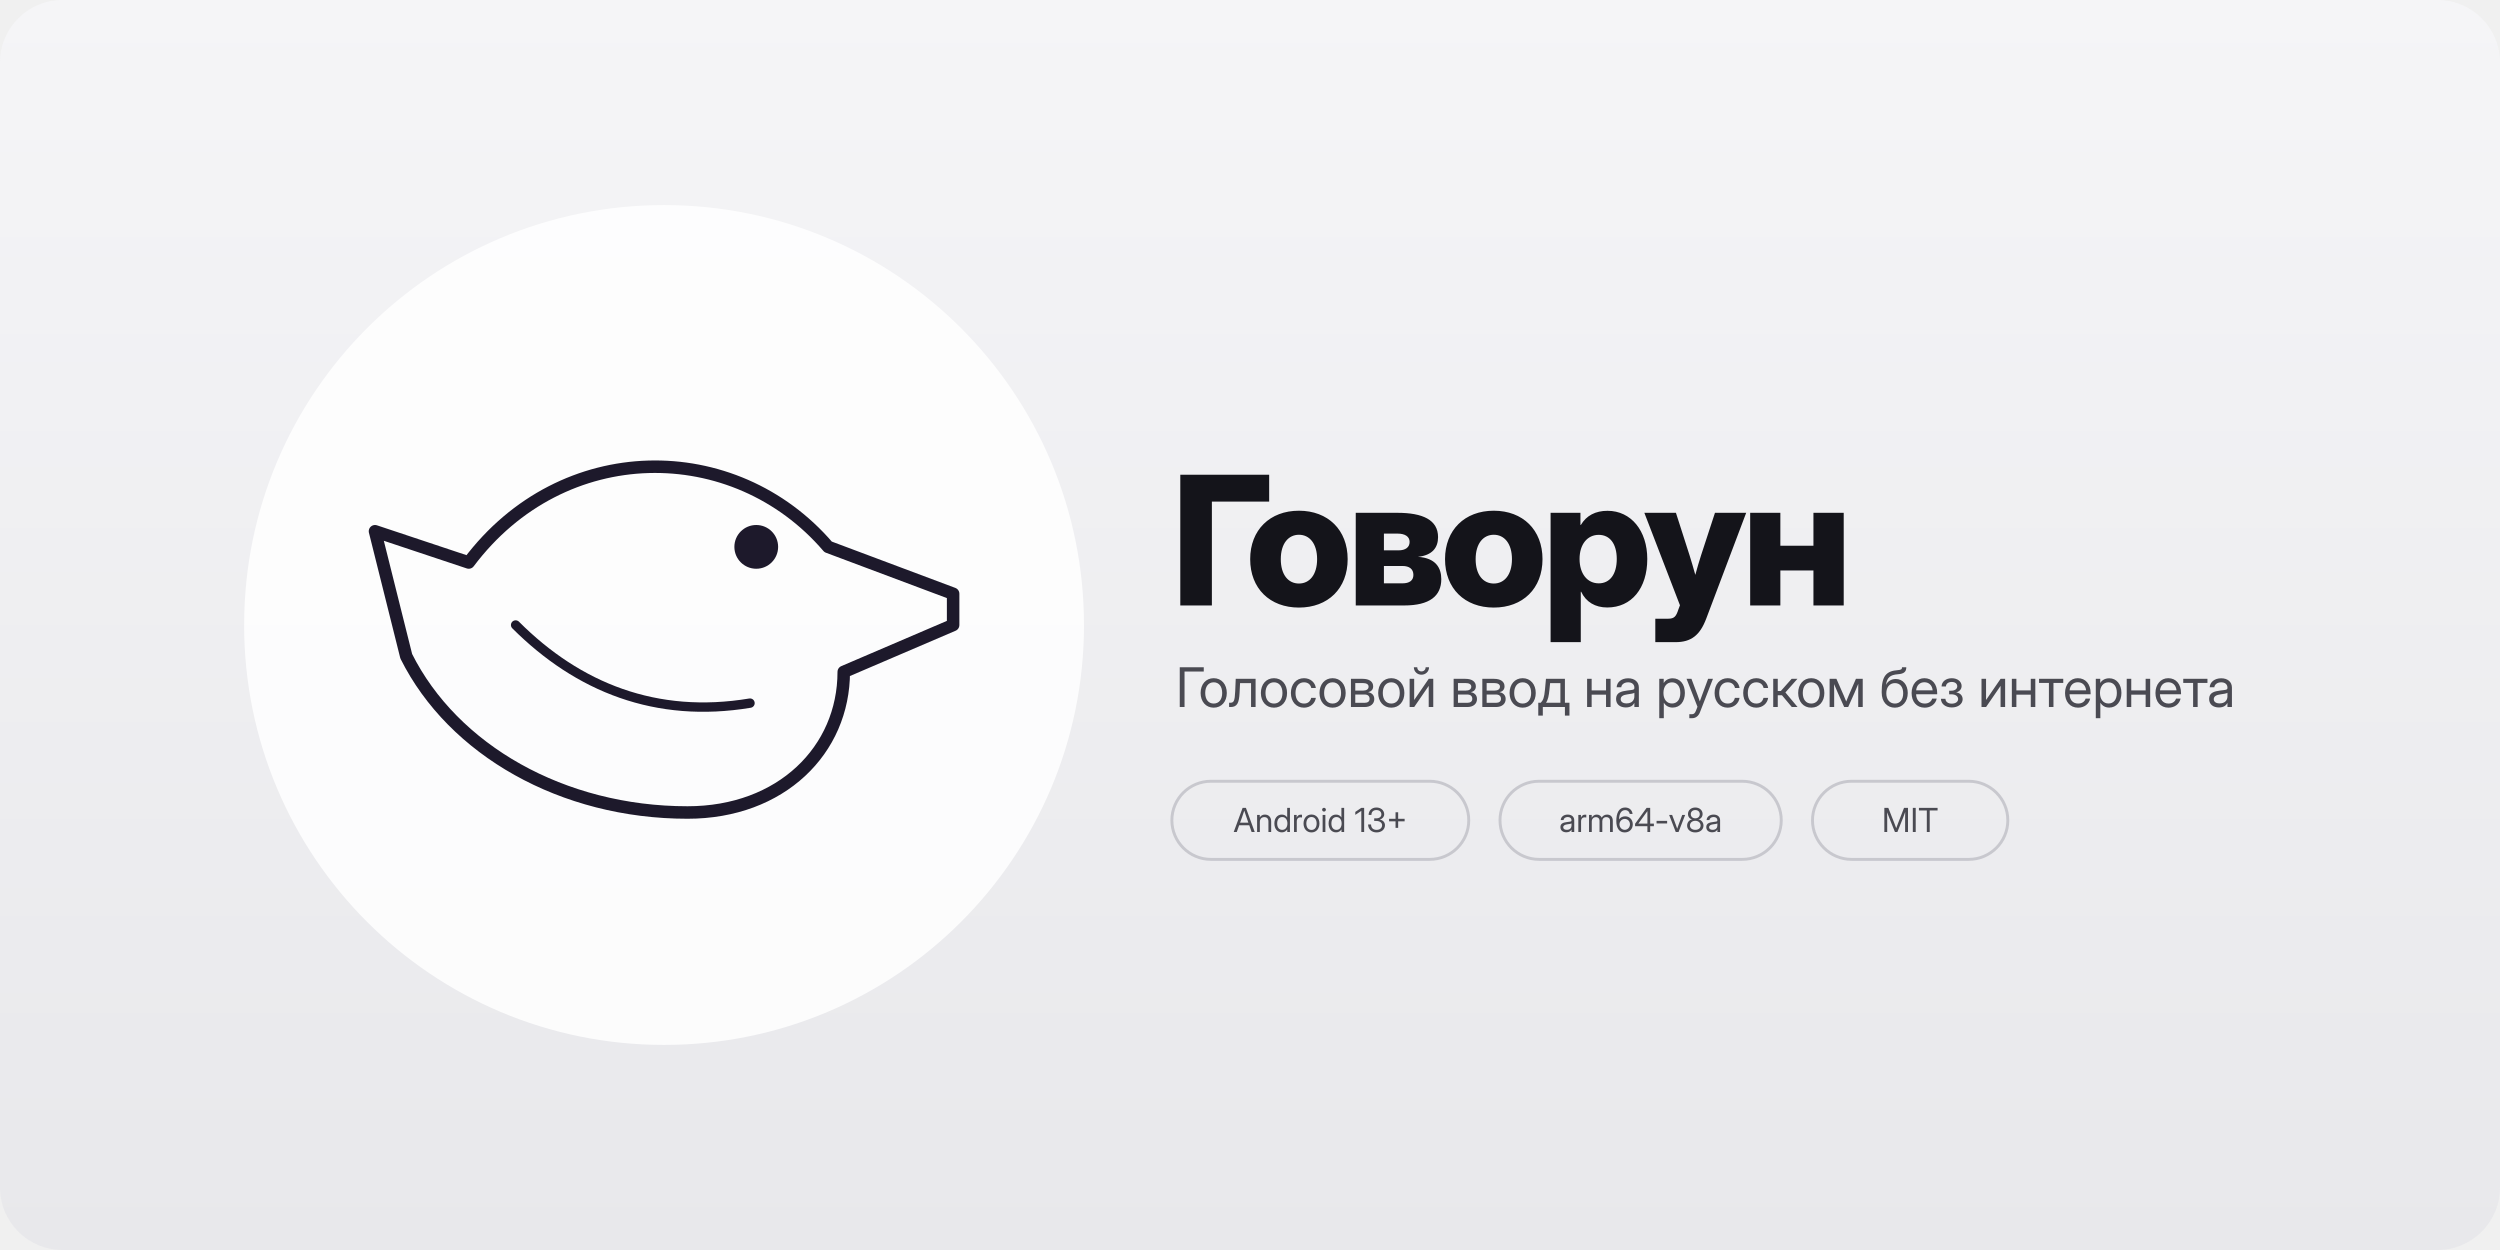
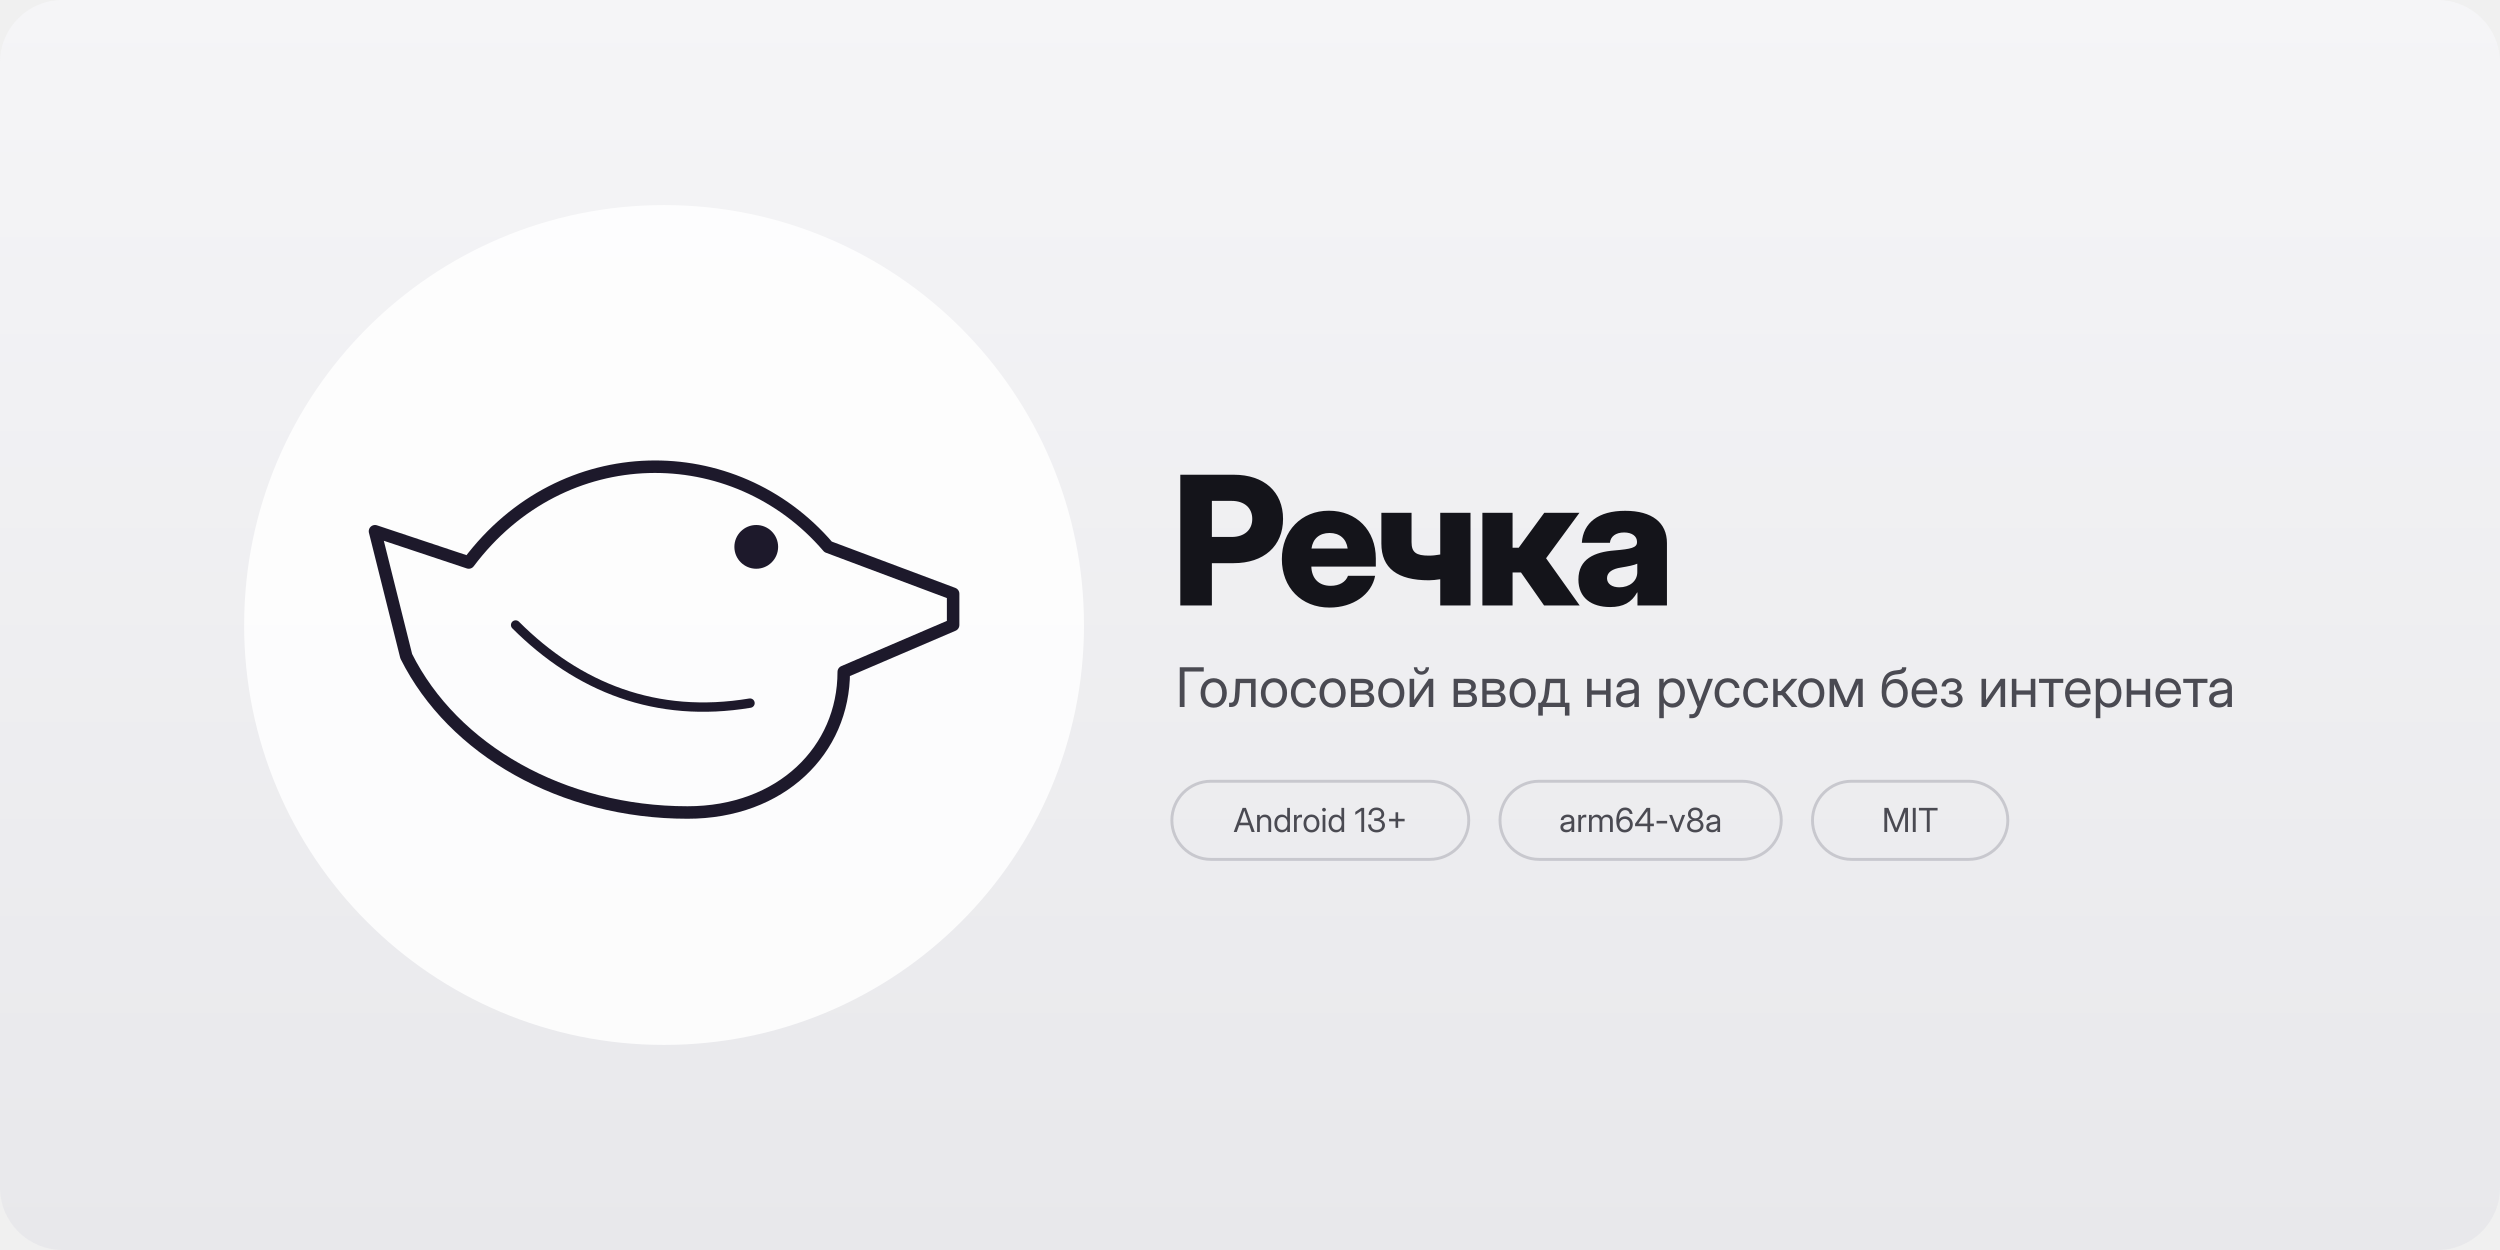
- <svg xmlns="http://www.w3.org/2000/svg" viewBox="0 0 1280 640" width="1280" height="640" role="img" aria-label="Говорун — голосовой ввод на русском без интернета">
+ <svg xmlns="http://www.w3.org/2000/svg" viewBox="0 0 1280 640" width="1280" height="640" role="img" aria-label="Речка — голосовой ввод на русском без интернета">
  <defs>
    <linearGradient id="bg" x1="0%" y1="0%" x2="0%" y2="100%">
      <stop offset="0%" stop-color="#F5F5F7" />
      <stop offset="100%" stop-color="#E8E8EB" />
    </linearGradient>
  </defs>
  <rect width="1280" height="640" rx="32" fill="url(#bg)" />
  <circle cx="340" cy="320" r="215" fill="#FFFFFF" opacity="0.85" />
  <g transform="translate(144 136) scale(16)" stroke="#1D192B" fill="none" stroke-linecap="round" stroke-linejoin="round">
    <path stroke-width="0.4" d="M21.5,10.5 L17.5,9 C14.5,5.5 9,5.5 6,9.5 L3,8.5 L4,12.5 C5.5,15.5 9,17.5 13,17.5 C16,17.5 18,15.5 18,13 L21.5,11.5 Z" />
    <path stroke-width="0.3" d="M7.5,11.5 C9.5,13.5 12,14.5 15,14" />
    <circle cx="15.2" cy="9" r="0.7" fill="#1D192B" stroke="none" />
  </g>
  <g font-family="'Inter Display', Inter, -apple-system, BlinkMacSystemFont, 'Segoe UI', Roboto, sans-serif">
-     <text x="600" y="310" font-size="92" font-weight="800" letter-spacing="-2.5" fill="#14141A">Говорун</text>
+     <text x="600" y="310" font-size="92" font-weight="800" letter-spacing="-2.5" fill="#14141A">Речка</text>
    <text x="602" y="362" font-size="28" fill="#4A4A52">Голосовой ввод на русском без интернета</text>
    <g transform="translate(600 400)" font-size="17" fill="#4A4A52">
      <g>
        <rect width="152" height="40" rx="20" fill="none" stroke="#C8C8CE" stroke-width="1.5" />
        <text x="76" y="26" text-anchor="middle">Android 13+</text>
      </g>
      <g transform="translate(168 0)">
        <rect width="144" height="40" rx="20" fill="none" stroke="#C8C8CE" stroke-width="1.5" />
        <text x="72" y="26" text-anchor="middle">arm64-v8a</text>
      </g>
      <g transform="translate(328 0)">
        <rect width="100" height="40" rx="20" fill="none" stroke="#C8C8CE" stroke-width="1.5" />
        <text x="50" y="26" text-anchor="middle">MIT</text>
      </g>
    </g>
  </g>
</svg>
